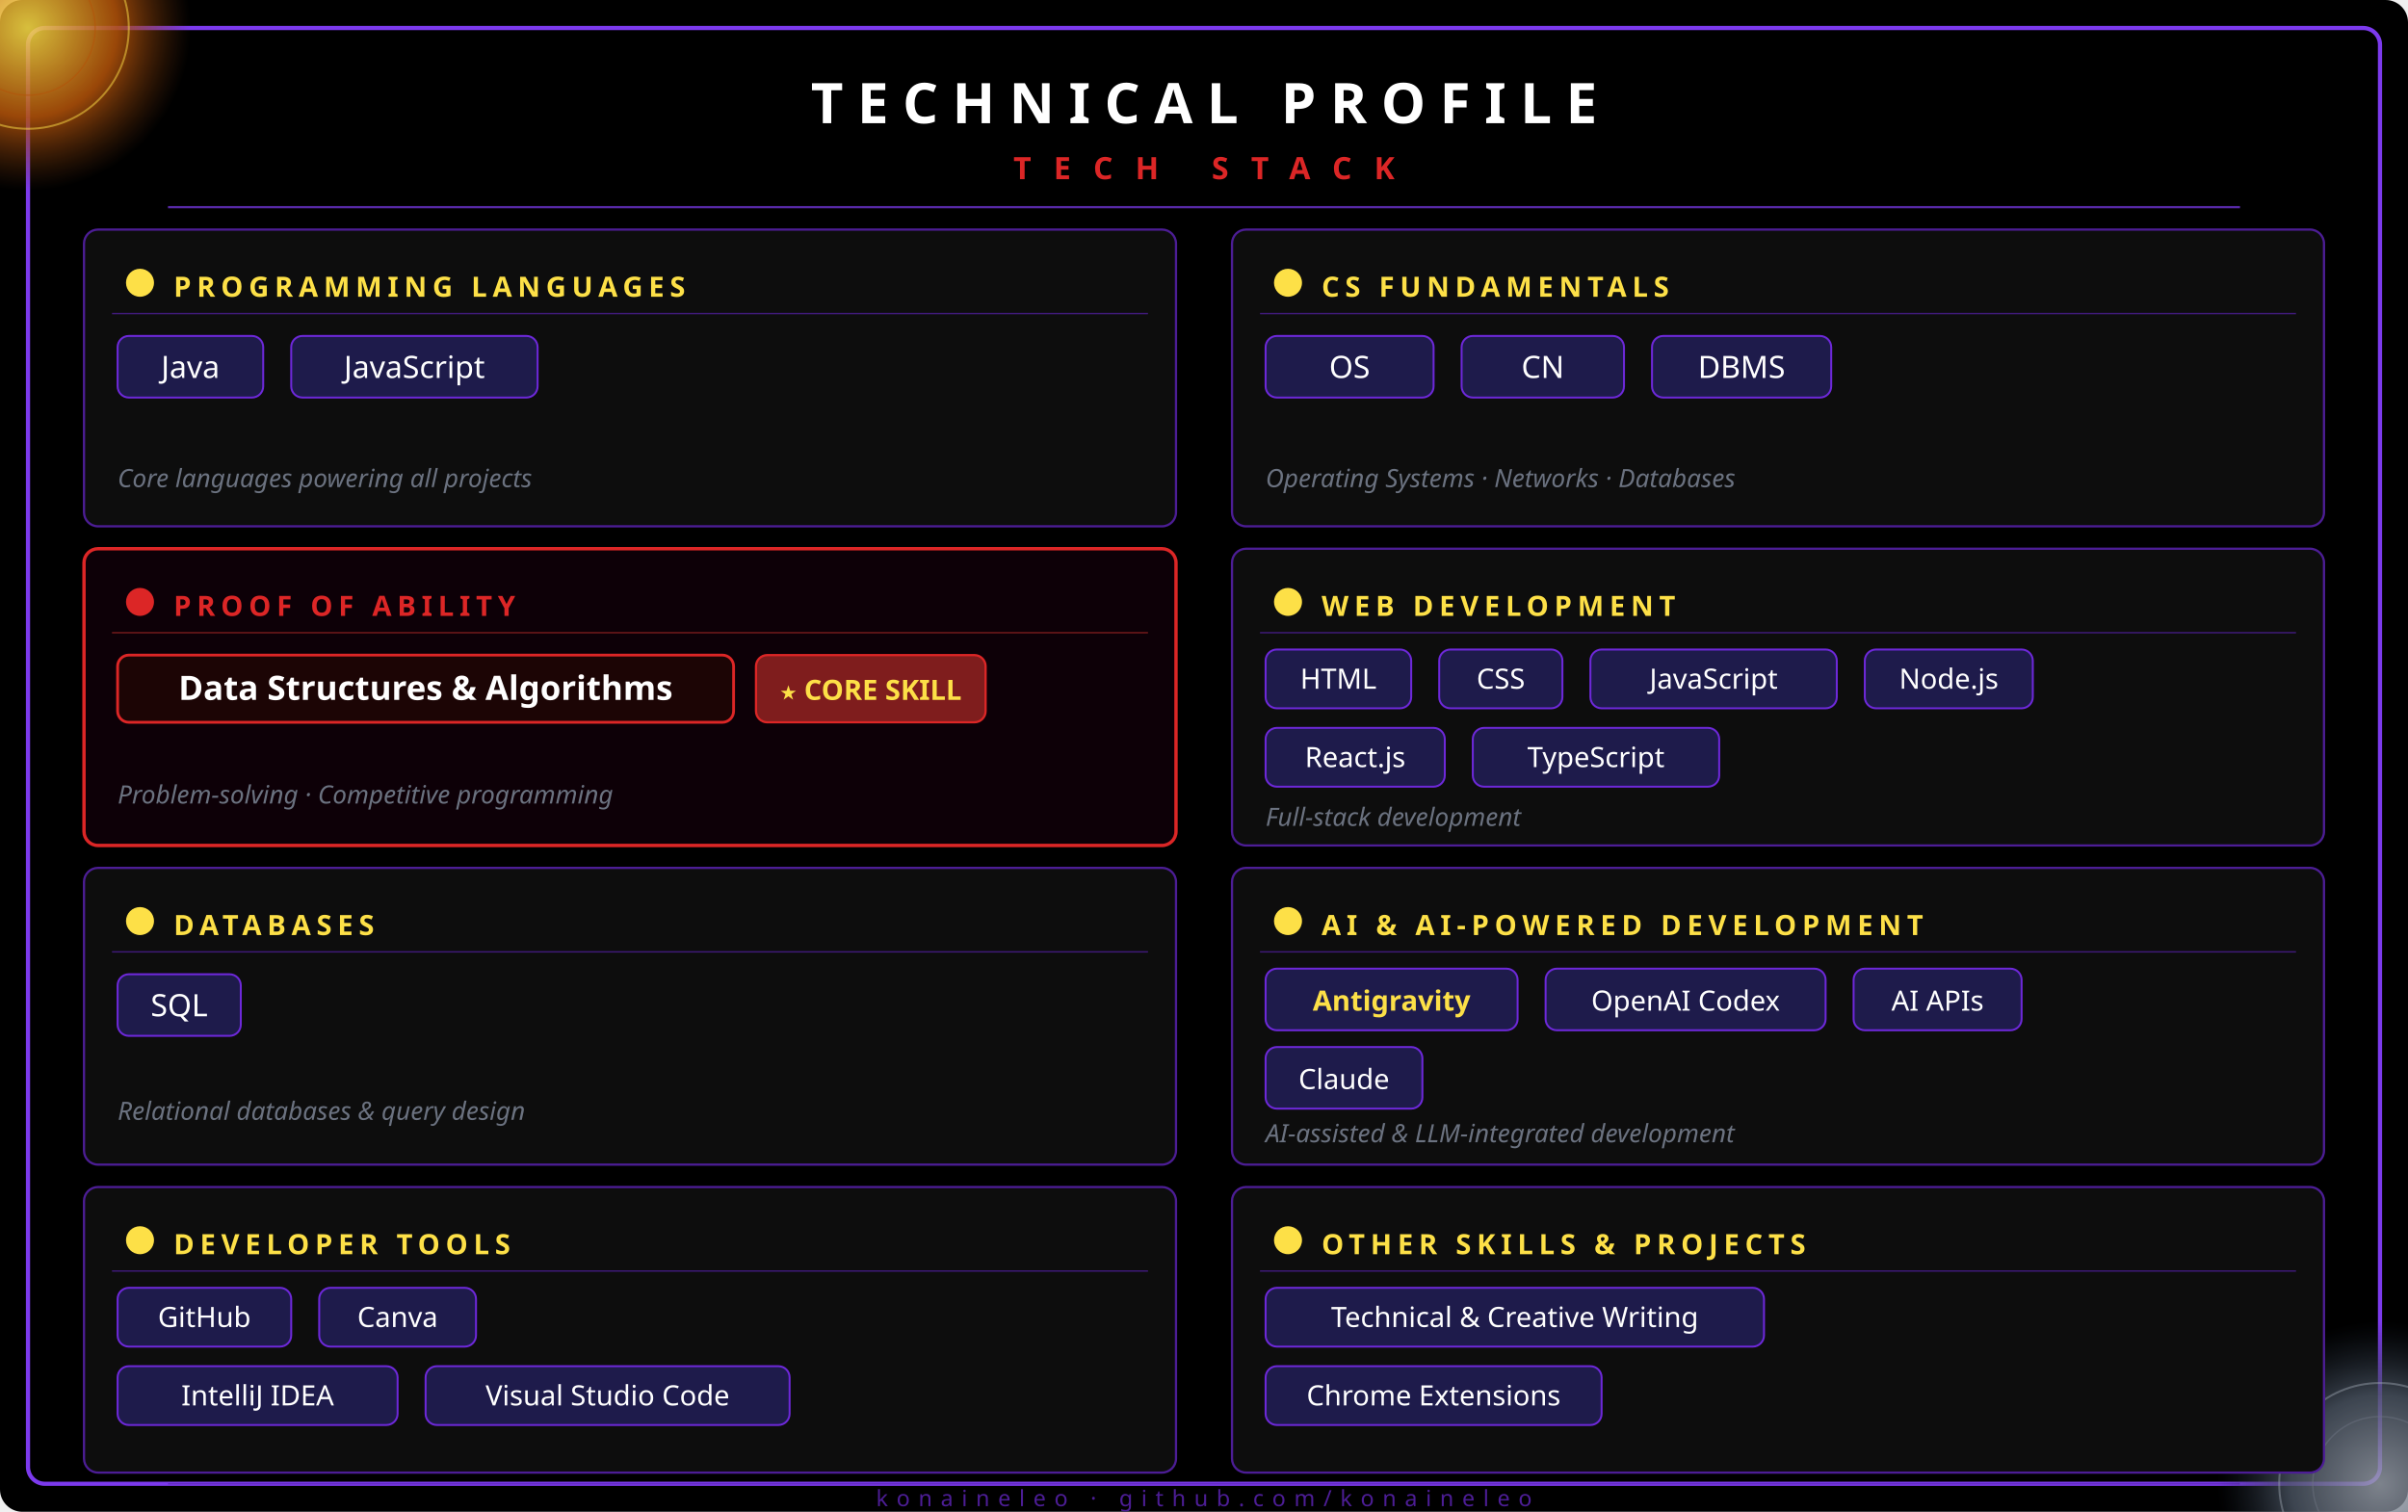
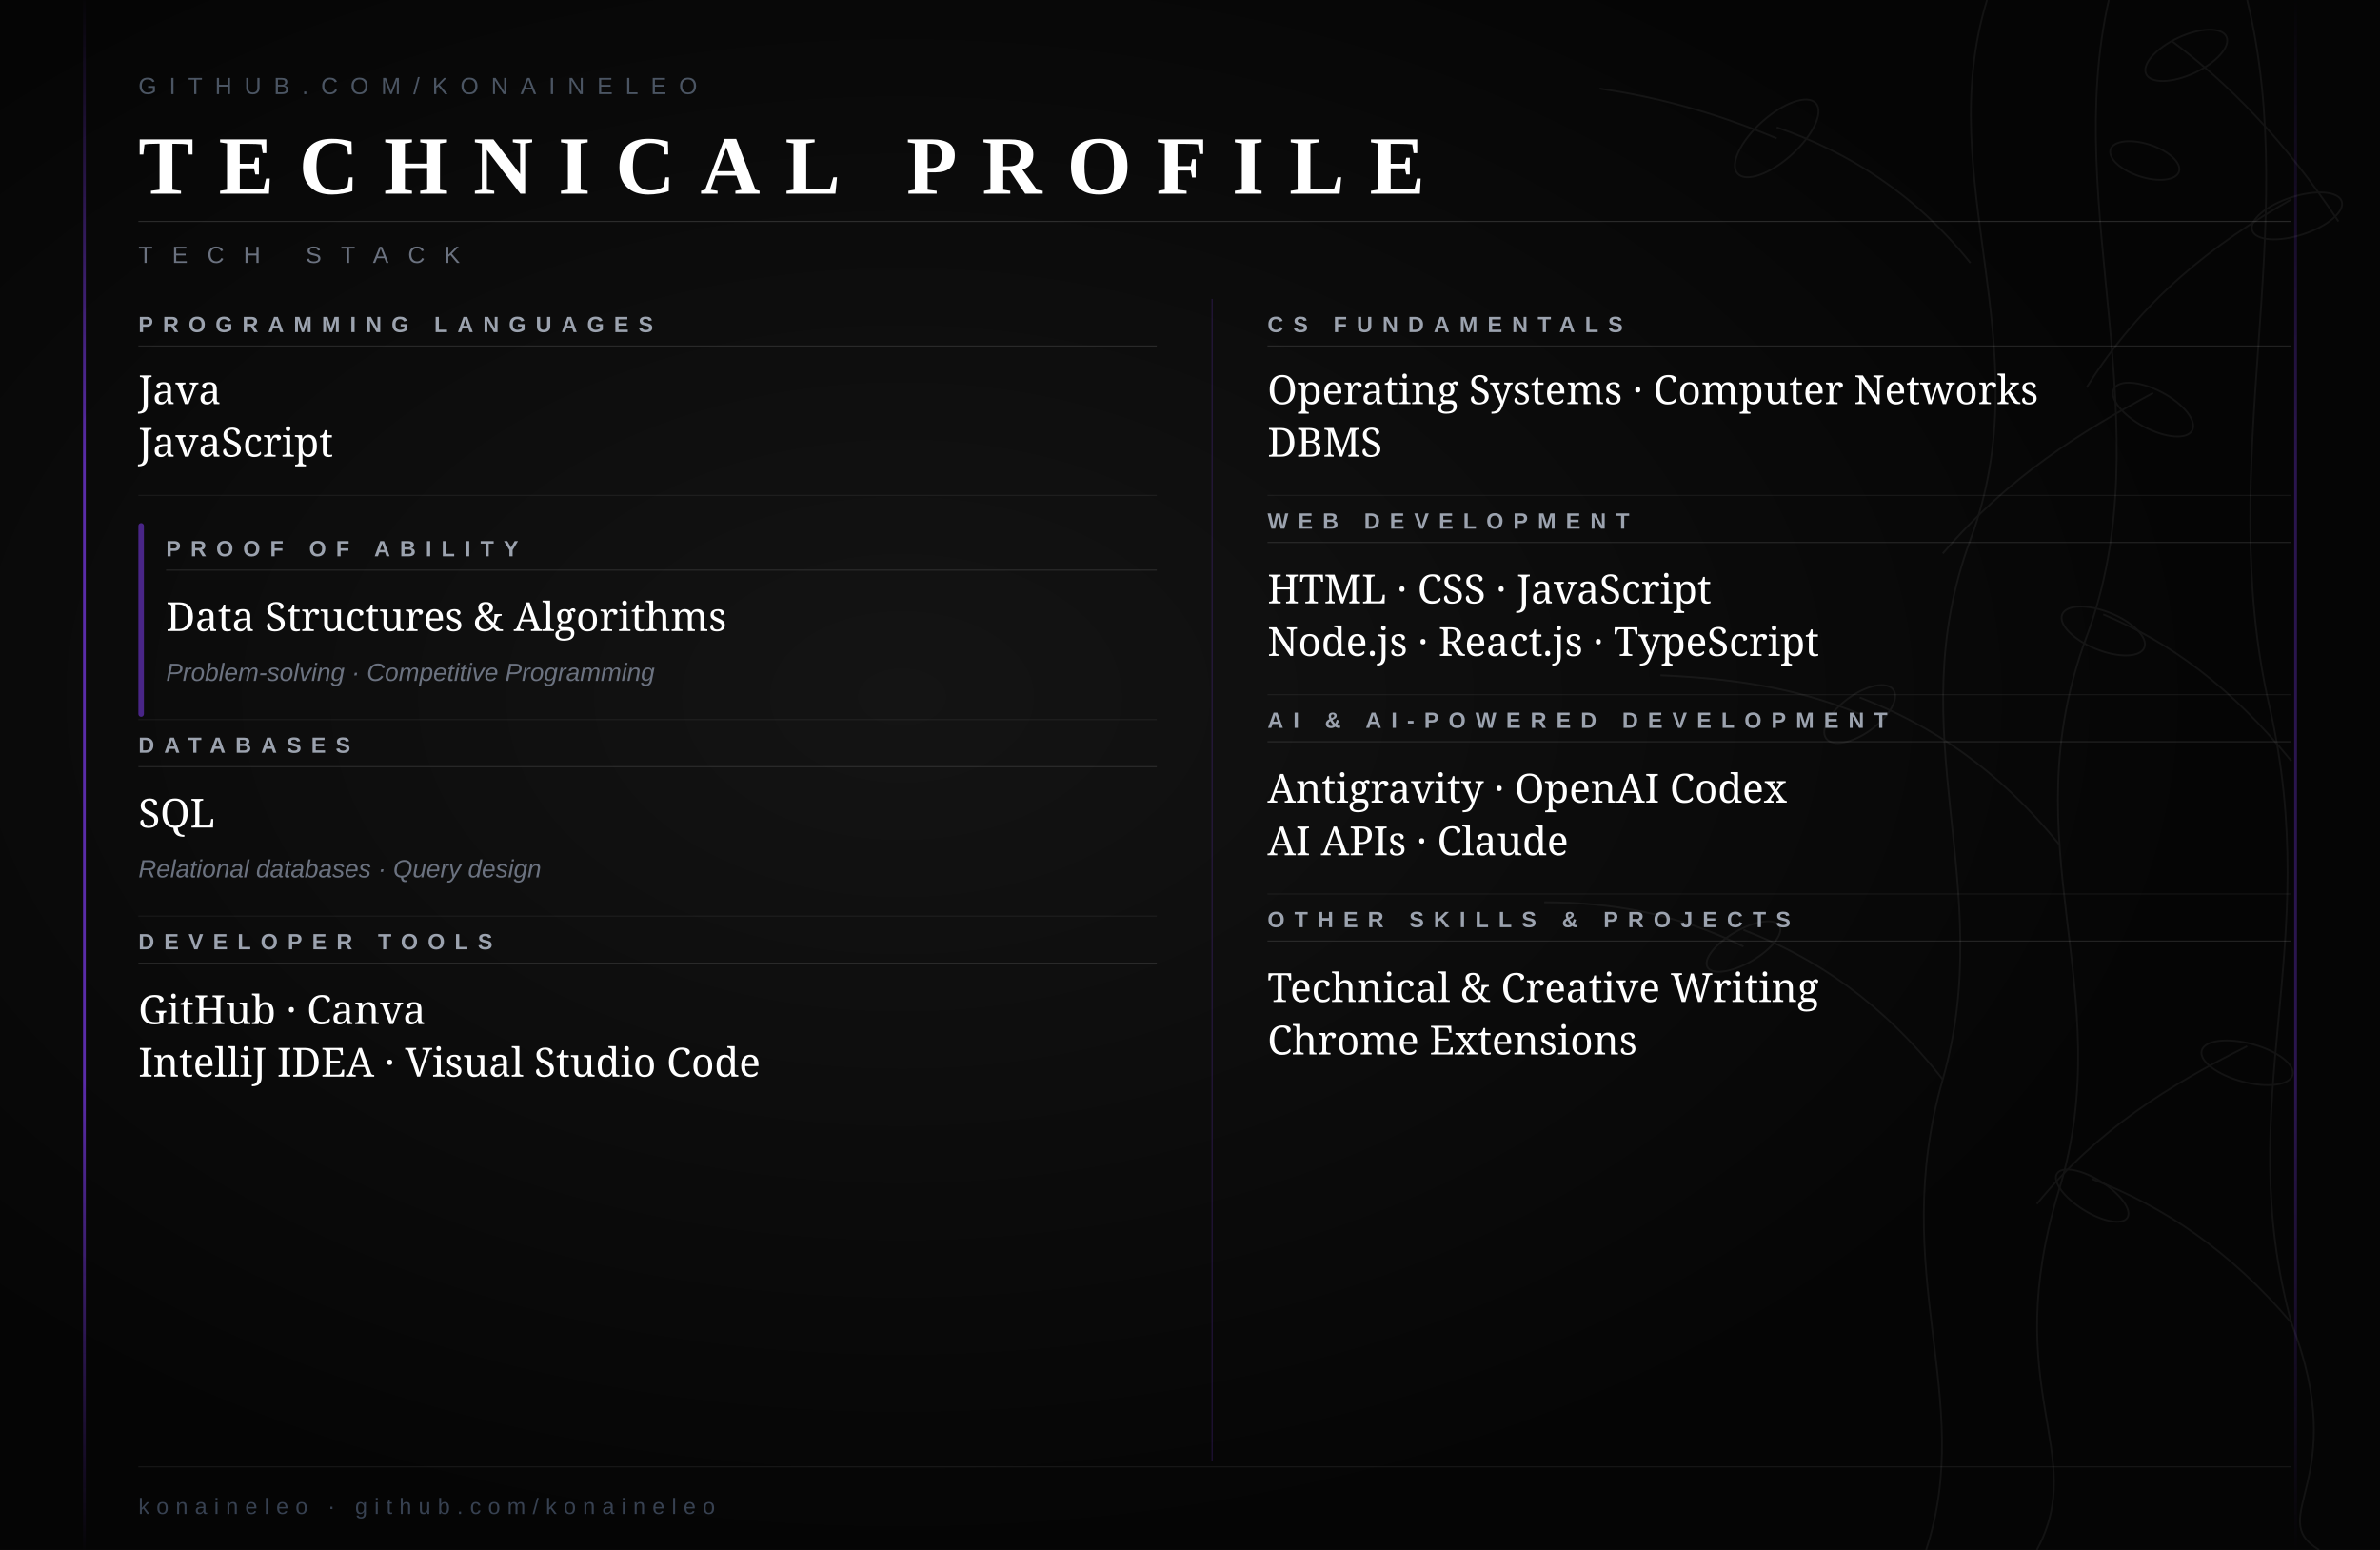
- <svg xmlns="http://www.w3.org/2000/svg" viewBox="0 0 860 540" width="860" height="540" font-family="'Segoe UI', 'JetBrains Mono', 'Consolas', monospace">
+ <svg xmlns="http://www.w3.org/2000/svg" viewBox="0 0 860 560" width="860" height="560">
  <defs>
-     <radialGradient id="goldOrn" cx="50%" cy="50%" r="50%">
-       <stop offset="0%" stop-color="#FDE047" />
-       <stop offset="55%" stop-color="#B45309" />
-       <stop offset="100%" stop-color="#6B3410" stop-opacity="0" />
+     <radialGradient id="bgGlow" cx="38%" cy="45%" r="55%">
+       <stop offset="0%" stop-color="#141414" />
+       <stop offset="100%" stop-color="#050505" />
    </radialGradient>
-     <radialGradient id="greyOrn" cx="50%" cy="50%" r="50%">
-       <stop offset="0%" stop-color="#9CA3AF" />
-       <stop offset="55%" stop-color="#4B5563" />
-       <stop offset="100%" stop-color="#1F2937" stop-opacity="0" />
-     </radialGradient>
-     <filter id="redGlow" x="-20%" y="-20%" width="140%" height="140%">
-       <feGaussianBlur stdDeviation="3" result="blur" />
-       <feMerge>
-         <feMergeNode in="blur" />
-         <feMergeNode in="SourceGraphic" />
-       </feMerge>
-     </filter>
+     <linearGradient id="purpleBar" x1="0" y1="0" x2="0" y2="1">
+       <stop offset="0%" stop-color="#7C3AED" stop-opacity="0.0" />
+       <stop offset="30%" stop-color="#7C3AED" stop-opacity="0.7" />
+       <stop offset="70%" stop-color="#7C3AED" stop-opacity="0.7" />
+       <stop offset="100%" stop-color="#7C3AED" stop-opacity="0.0" />
+     </linearGradient>
  </defs>
-   <rect width="860" height="540" fill="#000000" rx="8" />
-   <rect x="10" y="10" width="840" height="520" fill="none" stroke="#7C3AED" stroke-width="1.5" rx="6" />
-   <circle cx="10" cy="10" r="58" fill="url(#goldOrn)" opacity="0.85" />
-   <circle cx="10" cy="10" r="36" fill="none" stroke="#FDE047" stroke-width="0.7" opacity="0.5" />
-   <circle cx="10" cy="10" r="24" fill="none" stroke="#B45309" stroke-width="0.5" opacity="0.6" />
-   <circle cx="850" cy="530" r="58" fill="url(#greyOrn)" opacity="0.80" />
-   <circle cx="850" cy="530" r="36" fill="none" stroke="#9CA3AF" stroke-width="0.7" opacity="0.45" />
-   <circle cx="850" cy="530" r="24" fill="none" stroke="#6B7280" stroke-width="0.5" opacity="0.5" />
-   <text x="430" y="44" text-anchor="middle" fill="#FFFFFF" font-size="20" font-weight="700" letter-spacing="5">TECHNICAL PROFILE</text>
-   <text x="430" y="64" text-anchor="middle" fill="#DC2626" font-size="11" font-weight="600" letter-spacing="8">TECH  STACK</text>
-   <line x1="60" y1="74" x2="800" y2="74" stroke="#7C3AED" stroke-width="0.8" opacity="0.7" />
-   <rect x="30" y="82" width="390" height="106" fill="#0D0D0D" rx="5" stroke="#4C1D95" stroke-width="0.8" />
-   <circle cx="50" cy="101" r="5" fill="#FDE047" />
-   <text x="62" y="106" fill="#FDE047" font-size="10" font-weight="700" letter-spacing="2">PROGRAMMING LANGUAGES</text>
-   <line x1="40" y1="112" x2="410" y2="112" stroke="#4C1D95" stroke-width="0.5" opacity="0.8" />
-   <rect x="42" y="120" width="52" height="22" rx="4" fill="#1E1B4B" stroke="#6D28D9" stroke-width="0.7" />
-   <text x="68" y="135" text-anchor="middle" fill="#FFFFFF" font-size="11">Java</text>
-   <rect x="104" y="120" width="88" height="22" rx="4" fill="#1E1B4B" stroke="#6D28D9" stroke-width="0.7" />
-   <text x="148" y="135" text-anchor="middle" fill="#FFFFFF" font-size="11">JavaScript</text>
-   <text x="42" y="174" fill="#6B7280" font-size="9" font-style="italic">Core languages powering all projects</text>
-   <rect x="440" y="82" width="390" height="106" fill="#0D0D0D" rx="5" stroke="#4C1D95" stroke-width="0.8" />
-   <circle cx="460" cy="101" r="5" fill="#FDE047" />
-   <text x="472" y="106" fill="#FDE047" font-size="10" font-weight="700" letter-spacing="2">CS FUNDAMENTALS</text>
-   <line x1="450" y1="112" x2="820" y2="112" stroke="#4C1D95" stroke-width="0.5" opacity="0.8" />
-   <rect x="452" y="120" width="60" height="22" rx="4" fill="#1E1B4B" stroke="#6D28D9" stroke-width="0.7" />
-   <text x="482" y="135" text-anchor="middle" fill="#FFFFFF" font-size="11">OS</text>
-   <rect x="522" y="120" width="58" height="22" rx="4" fill="#1E1B4B" stroke="#6D28D9" stroke-width="0.7" />
-   <text x="551" y="135" text-anchor="middle" fill="#FFFFFF" font-size="11">CN</text>
-   <rect x="590" y="120" width="64" height="22" rx="4" fill="#1E1B4B" stroke="#6D28D9" stroke-width="0.7" />
-   <text x="622" y="135" text-anchor="middle" fill="#FFFFFF" font-size="11">DBMS</text>
-   <text x="452" y="174" fill="#6B7280" font-size="9" font-style="italic">Operating Systems · Networks · Databases</text>
-   <rect x="30" y="196" width="390" height="106" fill="#0D0007" rx="5" stroke="#DC2626" stroke-width="1.2" />
-   <circle cx="50" cy="215" r="5" fill="#DC2626" />
-   <text x="62" y="220" fill="#DC2626" font-size="10" font-weight="700" letter-spacing="2">PROOF OF ABILITY</text>
-   <line x1="40" y1="226" x2="410" y2="226" stroke="#7F1D1D" stroke-width="0.5" opacity="0.9" />
-   <rect x="42" y="234" width="220" height="24" rx="4" fill="#1C0505" stroke="#DC2626" stroke-width="1" />
-   <text x="152" y="250" text-anchor="middle" fill="#FFFFFF" font-size="12" font-weight="600">Data Structures &amp; Algorithms</text>
-   <rect x="270" y="234" width="82" height="24" rx="4" fill="#7F1D1D" stroke="#DC2626" stroke-width="0.8" />
-   <text x="311" y="250" text-anchor="middle" fill="#FDE047" font-size="10" font-weight="700">★ CORE SKILL</text>
-   <text x="42" y="287" fill="#6B7280" font-size="9" font-style="italic">Problem-solving · Competitive programming</text>
-   <rect x="440" y="196" width="390" height="106" fill="#0D0D0D" rx="5" stroke="#4C1D95" stroke-width="0.8" />
-   <circle cx="460" cy="215" r="5" fill="#FDE047" />
-   <text x="472" y="220" fill="#FDE047" font-size="10" font-weight="700" letter-spacing="2">WEB DEVELOPMENT</text>
-   <line x1="450" y1="226" x2="820" y2="226" stroke="#4C1D95" stroke-width="0.5" opacity="0.8" />
-   <rect x="452" y="232" width="52" height="21" rx="4" fill="#1E1B4B" stroke="#6D28D9" stroke-width="0.7" />
-   <text x="478" y="246" text-anchor="middle" fill="#FFFFFF" font-size="10">HTML</text>
-   <rect x="514" y="232" width="44" height="21" rx="4" fill="#1E1B4B" stroke="#6D28D9" stroke-width="0.7" />
-   <text x="536" y="246" text-anchor="middle" fill="#FFFFFF" font-size="10">CSS</text>
-   <rect x="568" y="232" width="88" height="21" rx="4" fill="#1E1B4B" stroke="#6D28D9" stroke-width="0.7" />
-   <text x="612" y="246" text-anchor="middle" fill="#FFFFFF" font-size="10">JavaScript</text>
-   <rect x="666" y="232" width="60" height="21" rx="4" fill="#1E1B4B" stroke="#6D28D9" stroke-width="0.7" />
-   <text x="696" y="246" text-anchor="middle" fill="#FFFFFF" font-size="10">Node.js</text>
-   <rect x="452" y="260" width="64" height="21" rx="4" fill="#1E1B4B" stroke="#6D28D9" stroke-width="0.7" />
-   <text x="484" y="274" text-anchor="middle" fill="#FFFFFF" font-size="10">React.js</text>
-   <rect x="526" y="260" width="88" height="21" rx="4" fill="#1E1B4B" stroke="#6D28D9" stroke-width="0.7" />
-   <text x="570" y="274" text-anchor="middle" fill="#FFFFFF" font-size="10">TypeScript</text>
-   <text x="452" y="295" fill="#6B7280" font-size="9" font-style="italic">Full-stack development</text>
-   <rect x="30" y="310" width="390" height="106" fill="#0D0D0D" rx="5" stroke="#4C1D95" stroke-width="0.8" />
-   <circle cx="50" cy="329" r="5" fill="#FDE047" />
-   <text x="62" y="334" fill="#FDE047" font-size="10" font-weight="700" letter-spacing="2">DATABASES</text>
-   <line x1="40" y1="340" x2="410" y2="340" stroke="#4C1D95" stroke-width="0.5" opacity="0.8" />
-   <rect x="42" y="348" width="44" height="22" rx="4" fill="#1E1B4B" stroke="#6D28D9" stroke-width="0.7" />
-   <text x="64" y="363" text-anchor="middle" fill="#FFFFFF" font-size="11">SQL</text>
-   <text x="42" y="400" fill="#6B7280" font-size="9" font-style="italic">Relational databases &amp; query design</text>
-   <rect x="440" y="310" width="390" height="106" fill="#0D0D0D" rx="5" stroke="#4C1D95" stroke-width="0.8" />
-   <circle cx="460" cy="329" r="5" fill="#FDE047" />
-   <text x="472" y="334" fill="#FDE047" font-size="10" font-weight="700" letter-spacing="2">AI &amp; AI-POWERED DEVELOPMENT</text>
-   <line x1="450" y1="340" x2="820" y2="340" stroke="#4C1D95" stroke-width="0.5" opacity="0.8" />
-   <rect x="452" y="346" width="90" height="22" rx="4" fill="#1E1B4B" stroke="#6D28D9" stroke-width="0.7" />
-   <text x="497" y="361" text-anchor="middle" fill="#FDE047" font-size="10" font-weight="600">Antigravity</text>
-   <rect x="552" y="346" width="100" height="22" rx="4" fill="#1E1B4B" stroke="#6D28D9" stroke-width="0.7" />
-   <text x="602" y="361" text-anchor="middle" fill="#FFFFFF" font-size="10">OpenAI Codex</text>
-   <rect x="662" y="346" width="60" height="22" rx="4" fill="#1E1B4B" stroke="#6D28D9" stroke-width="0.7" />
-   <text x="692" y="361" text-anchor="middle" fill="#FFFFFF" font-size="10">AI APIs</text>
-   <rect x="452" y="374" width="56" height="22" rx="4" fill="#1E1B4B" stroke="#6D28D9" stroke-width="0.7" />
-   <text x="480" y="389" text-anchor="middle" fill="#FFFFFF" font-size="10">Claude</text>
-   <text x="452" y="408" fill="#6B7280" font-size="9" font-style="italic">AI-assisted &amp; LLM-integrated development</text>
-   <rect x="30" y="424" width="390" height="102" fill="#0D0D0D" rx="5" stroke="#4C1D95" stroke-width="0.8" />
-   <circle cx="50" cy="443" r="5" fill="#FDE047" />
-   <text x="62" y="448" fill="#FDE047" font-size="10" font-weight="700" letter-spacing="2">DEVELOPER TOOLS</text>
-   <line x1="40" y1="454" x2="410" y2="454" stroke="#4C1D95" stroke-width="0.5" opacity="0.8" />
-   <rect x="42" y="460" width="62" height="21" rx="4" fill="#1E1B4B" stroke="#6D28D9" stroke-width="0.7" />
-   <text x="73" y="474" text-anchor="middle" fill="#FFFFFF" font-size="10">GitHub</text>
-   <rect x="114" y="460" width="56" height="21" rx="4" fill="#1E1B4B" stroke="#6D28D9" stroke-width="0.7" />
-   <text x="142" y="474" text-anchor="middle" fill="#FFFFFF" font-size="10">Canva</text>
-   <rect x="42" y="488" width="100" height="21" rx="4" fill="#1E1B4B" stroke="#6D28D9" stroke-width="0.7" />
-   <text x="92" y="502" text-anchor="middle" fill="#FFFFFF" font-size="10">IntelliJ IDEA</text>
-   <rect x="152" y="488" width="130" height="21" rx="4" fill="#1E1B4B" stroke="#6D28D9" stroke-width="0.7" />
-   <text x="217" y="502" text-anchor="middle" fill="#FFFFFF" font-size="10">Visual Studio Code</text>
-   <rect x="440" y="424" width="390" height="102" fill="#0D0D0D" rx="5" stroke="#4C1D95" stroke-width="0.8" />
-   <circle cx="460" cy="443" r="5" fill="#FDE047" />
-   <text x="472" y="448" fill="#FDE047" font-size="10" font-weight="700" letter-spacing="2">OTHER SKILLS &amp; PROJECTS</text>
-   <line x1="450" y1="454" x2="820" y2="454" stroke="#4C1D95" stroke-width="0.5" opacity="0.8" />
-   <rect x="452" y="460" width="178" height="21" rx="4" fill="#1E1B4B" stroke="#6D28D9" stroke-width="0.7" />
-   <text x="541" y="474" text-anchor="middle" fill="#FFFFFF" font-size="10">Technical &amp; Creative Writing</text>
-   <rect x="452" y="488" width="120" height="21" rx="4" fill="#1E1B4B" stroke="#6D28D9" stroke-width="0.7" />
-   <text x="512" y="502" text-anchor="middle" fill="#FFFFFF" font-size="10">Chrome Extensions</text>
-   <line x1="60" y1="530" x2="800" y2="530" stroke="#4C1D95" stroke-width="0.5" opacity="0.5" />
-   <text x="430" y="538" text-anchor="middle" fill="#4C1D95" font-size="8" letter-spacing="3">konaineleo · github.com/konaineleo</text>
+   <rect width="860" height="560" fill="#080808" />
+   <rect width="860" height="560" fill="url(#bgGlow)" />
+   <g fill="none" stroke="#FFFFFF" stroke-width="0.65" opacity="0.055">
+     <path d="M718,0   C698,65  738,125 712,195 C686,265 722,320 702,390 C682,460 714,505 696,560" />
+     <path d="M762,0   C745,75  782,155 754,230 C726,305 766,358 744,430 C722,502 755,525 736,560" />
+     <path d="M812,0   C832,82  800,168 820,255 C840,342 806,398 828,478 C850,535 818,548 838,560" />
+     <path d="M845,80  C825,50  805,30  785,15" />
+     <path d="M712,95  C692,70  668,55  642,46" />
+     <path d="M702,200 C726,172 752,156 778,142" />
+     <path d="M754,140 C774,108 800,88  828,72" />
+     <path d="M744,305 C722,278 698,262 672,252" />
+     <path d="M828,275 C806,248 784,232 760,222" />
+     <path d="M702,390 C680,362 656,346 630,336" />
+     <path d="M736,435 C758,408 784,392 812,378" />
+     <path d="M828,478 C806,452 782,436 756,426" />
+     <ellipse cx="642" cy="50" rx="19" ry="8" transform="rotate(-42 642 50)" />
+     <ellipse cx="790" cy="20" rx="16" ry="7" transform="rotate(-25 790 20)" />
+     <ellipse cx="775" cy="58" rx="13" ry="6" transform="rotate(18  775 58)" />
+     <ellipse cx="830" cy="78" rx="17" ry="7" transform="rotate(-18 830 78)" />
+     <ellipse cx="778" cy="148" rx="16" ry="7" transform="rotate(28  778 148)" />
+     <ellipse cx="672" cy="258" rx="15" ry="7" transform="rotate(-36 672 258)" />
+     <ellipse cx="760" cy="228" rx="16" ry="7" transform="rotate(22  760 228)" />
+     <ellipse cx="812" cy="384" rx="17" ry="7" transform="rotate(15  812 384)" />
+     <ellipse cx="630" cy="342" rx="15" ry="6" transform="rotate(-30 630 342)" />
+     <ellipse cx="756" cy="432" rx="15" ry="6" transform="rotate(32  756 432)" />
+     <path d="M642,50  C618,40  598,35  578,32" />
+     <path d="M672,258 C648,248 624,245 600,244" />
+     <path d="M630,342 C606,330 582,326 558,326" />
+   </g>
+   <rect x="30" y="0" width="1" height="560" fill="url(#purpleBar)" />
+   <text x="50" y="34" fill="#4B5563" font-family="'Segoe UI','Helvetica Neue',Arial,sans-serif" font-size="8.5" letter-spacing="4.5" font-weight="400">GITHUB.COM/KONAINELEO</text>
+   <text x="50" y="70" fill="#FFFFFF" font-family="'Georgia','Garamond','Times New Roman',serif" font-size="30" font-weight="700" letter-spacing="9">TECHNICAL PROFILE</text>
+   <line x1="50" y1="80" x2="828" y2="80" stroke="#FFFFFF" stroke-width="0.4" opacity="0.14" />
+   <text x="50" y="95" fill="#6B7280" font-family="'Segoe UI','Helvetica Neue',Arial,sans-serif" font-size="8.5" letter-spacing="7">TECH  STACK</text>
+   <line x1="438" y1="108" x2="438" y2="528" stroke="#7C3AED" stroke-width="0.5" opacity="0.18" />
+   <text x="50" y="120" fill="#9CA3AF" font-family="'Segoe UI','Helvetica Neue',Arial,sans-serif" font-size="8" letter-spacing="3.5" font-weight="600">PROGRAMMING LANGUAGES</text>
+   <line x1="50" y1="125" x2="418" y2="125" stroke="#FFFFFF" stroke-width="0.35" opacity="0.13" />
+   <text x="50" y="146" fill="#FFFFFF" font-family="'Georgia','Garamond',serif" font-size="14.5">Java</text>
+   <text x="50" y="165" fill="#FFFFFF" font-family="'Georgia','Garamond',serif" font-size="14.5">JavaScript</text>
+   <line x1="50" y1="179" x2="418" y2="179" stroke="#FFFFFF" stroke-width="0.35" opacity="0.07" />
+   <rect x="50" y="189" width="2" height="70" fill="#7C3AED" opacity="0.55" rx="1" />
+   <text x="60" y="201" fill="#9CA3AF" font-family="'Segoe UI','Helvetica Neue',Arial,sans-serif" font-size="8" letter-spacing="3.5" font-weight="600">PROOF OF ABILITY</text>
+   <line x1="60" y1="206" x2="418" y2="206" stroke="#FFFFFF" stroke-width="0.35" opacity="0.13" />
+   <text x="60" y="228" fill="#FFFFFF" font-family="'Georgia','Garamond',serif" font-size="14.5">Data Structures &amp; Algorithms</text>
+   <text x="60" y="246" fill="#6B7280" font-family="'Segoe UI','Helvetica Neue',Arial,sans-serif" font-size="9" font-style="italic">Problem-solving  ·  Competitive Programming</text>
+   <line x1="50" y1="260" x2="418" y2="260" stroke="#FFFFFF" stroke-width="0.35" opacity="0.07" />
+   <text x="50" y="272" fill="#9CA3AF" font-family="'Segoe UI','Helvetica Neue',Arial,sans-serif" font-size="8" letter-spacing="3.5" font-weight="600">DATABASES</text>
+   <line x1="50" y1="277" x2="418" y2="277" stroke="#FFFFFF" stroke-width="0.35" opacity="0.13" />
+   <text x="50" y="299" fill="#FFFFFF" font-family="'Georgia','Garamond',serif" font-size="14.5">SQL</text>
+   <text x="50" y="317" fill="#6B7280" font-family="'Segoe UI','Helvetica Neue',Arial,sans-serif" font-size="9" font-style="italic">Relational databases  ·  Query design</text>
+   <line x1="50" y1="331" x2="418" y2="331" stroke="#FFFFFF" stroke-width="0.35" opacity="0.07" />
+   <text x="50" y="343" fill="#9CA3AF" font-family="'Segoe UI','Helvetica Neue',Arial,sans-serif" font-size="8" letter-spacing="3.5" font-weight="600">DEVELOPER TOOLS</text>
+   <line x1="50" y1="348" x2="418" y2="348" stroke="#FFFFFF" stroke-width="0.35" opacity="0.13" />
+   <text x="50" y="370" fill="#FFFFFF" font-family="'Georgia','Garamond',serif" font-size="14.5">GitHub  ·  Canva</text>
+   <text x="50" y="389" fill="#FFFFFF" font-family="'Georgia','Garamond',serif" font-size="14.5">IntelliJ IDEA  ·  Visual Studio Code</text>
+   <text x="458" y="120" fill="#9CA3AF" font-family="'Segoe UI','Helvetica Neue',Arial,sans-serif" font-size="8" letter-spacing="3.5" font-weight="600">CS FUNDAMENTALS</text>
+   <line x1="458" y1="125" x2="828" y2="125" stroke="#FFFFFF" stroke-width="0.35" opacity="0.13" />
+   <text x="458" y="146" fill="#FFFFFF" font-family="'Georgia','Garamond',serif" font-size="14.5">Operating Systems  ·  Computer Networks</text>
+   <text x="458" y="165" fill="#FFFFFF" font-family="'Georgia','Garamond',serif" font-size="14.5">DBMS</text>
+   <line x1="458" y1="179" x2="828" y2="179" stroke="#FFFFFF" stroke-width="0.35" opacity="0.07" />
+   <text x="458" y="191" fill="#9CA3AF" font-family="'Segoe UI','Helvetica Neue',Arial,sans-serif" font-size="8" letter-spacing="3.5" font-weight="600">WEB DEVELOPMENT</text>
+   <line x1="458" y1="196" x2="828" y2="196" stroke="#FFFFFF" stroke-width="0.35" opacity="0.13" />
+   <text x="458" y="218" fill="#FFFFFF" font-family="'Georgia','Garamond',serif" font-size="14.5">HTML  ·  CSS  ·  JavaScript</text>
+   <text x="458" y="237" fill="#FFFFFF" font-family="'Georgia','Garamond',serif" font-size="14.5">Node.js  ·  React.js  ·  TypeScript</text>
+   <line x1="458" y1="251" x2="828" y2="251" stroke="#FFFFFF" stroke-width="0.35" opacity="0.07" />
+   <text x="458" y="263" fill="#9CA3AF" font-family="'Segoe UI','Helvetica Neue',Arial,sans-serif" font-size="8" letter-spacing="3.5" font-weight="600">AI &amp; AI-POWERED DEVELOPMENT</text>
+   <line x1="458" y1="268" x2="828" y2="268" stroke="#FFFFFF" stroke-width="0.35" opacity="0.13" />
+   <text x="458" y="290" fill="#FFFFFF" font-family="'Georgia','Garamond',serif" font-size="14.5">Antigravity  ·  OpenAI Codex</text>
+   <text x="458" y="309" fill="#FFFFFF" font-family="'Georgia','Garamond',serif" font-size="14.5">AI APIs  ·  Claude</text>
+   <line x1="458" y1="323" x2="828" y2="323" stroke="#FFFFFF" stroke-width="0.35" opacity="0.07" />
+   <text x="458" y="335" fill="#9CA3AF" font-family="'Segoe UI','Helvetica Neue',Arial,sans-serif" font-size="8" letter-spacing="3.5" font-weight="600">OTHER SKILLS &amp; PROJECTS</text>
+   <line x1="458" y1="340" x2="828" y2="340" stroke="#FFFFFF" stroke-width="0.35" opacity="0.13" />
+   <text x="458" y="362" fill="#FFFFFF" font-family="'Georgia','Garamond',serif" font-size="14.5">Technical &amp; Creative Writing</text>
+   <text x="458" y="381" fill="#FFFFFF" font-family="'Georgia','Garamond',serif" font-size="14.5">Chrome Extensions</text>
+   <line x1="50" y1="530" x2="828" y2="530" stroke="#FFFFFF" stroke-width="0.35" opacity="0.08" />
+   <text x="50" y="547" fill="#374151" font-family="'Segoe UI','Helvetica Neue',Arial,sans-serif" font-size="8" letter-spacing="2.5">konaineleo  ·  github.com/konaineleo</text>
+   <rect x="829" y="0" width="1" height="560" fill="url(#purpleBar)" opacity="0.45" />
</svg>
